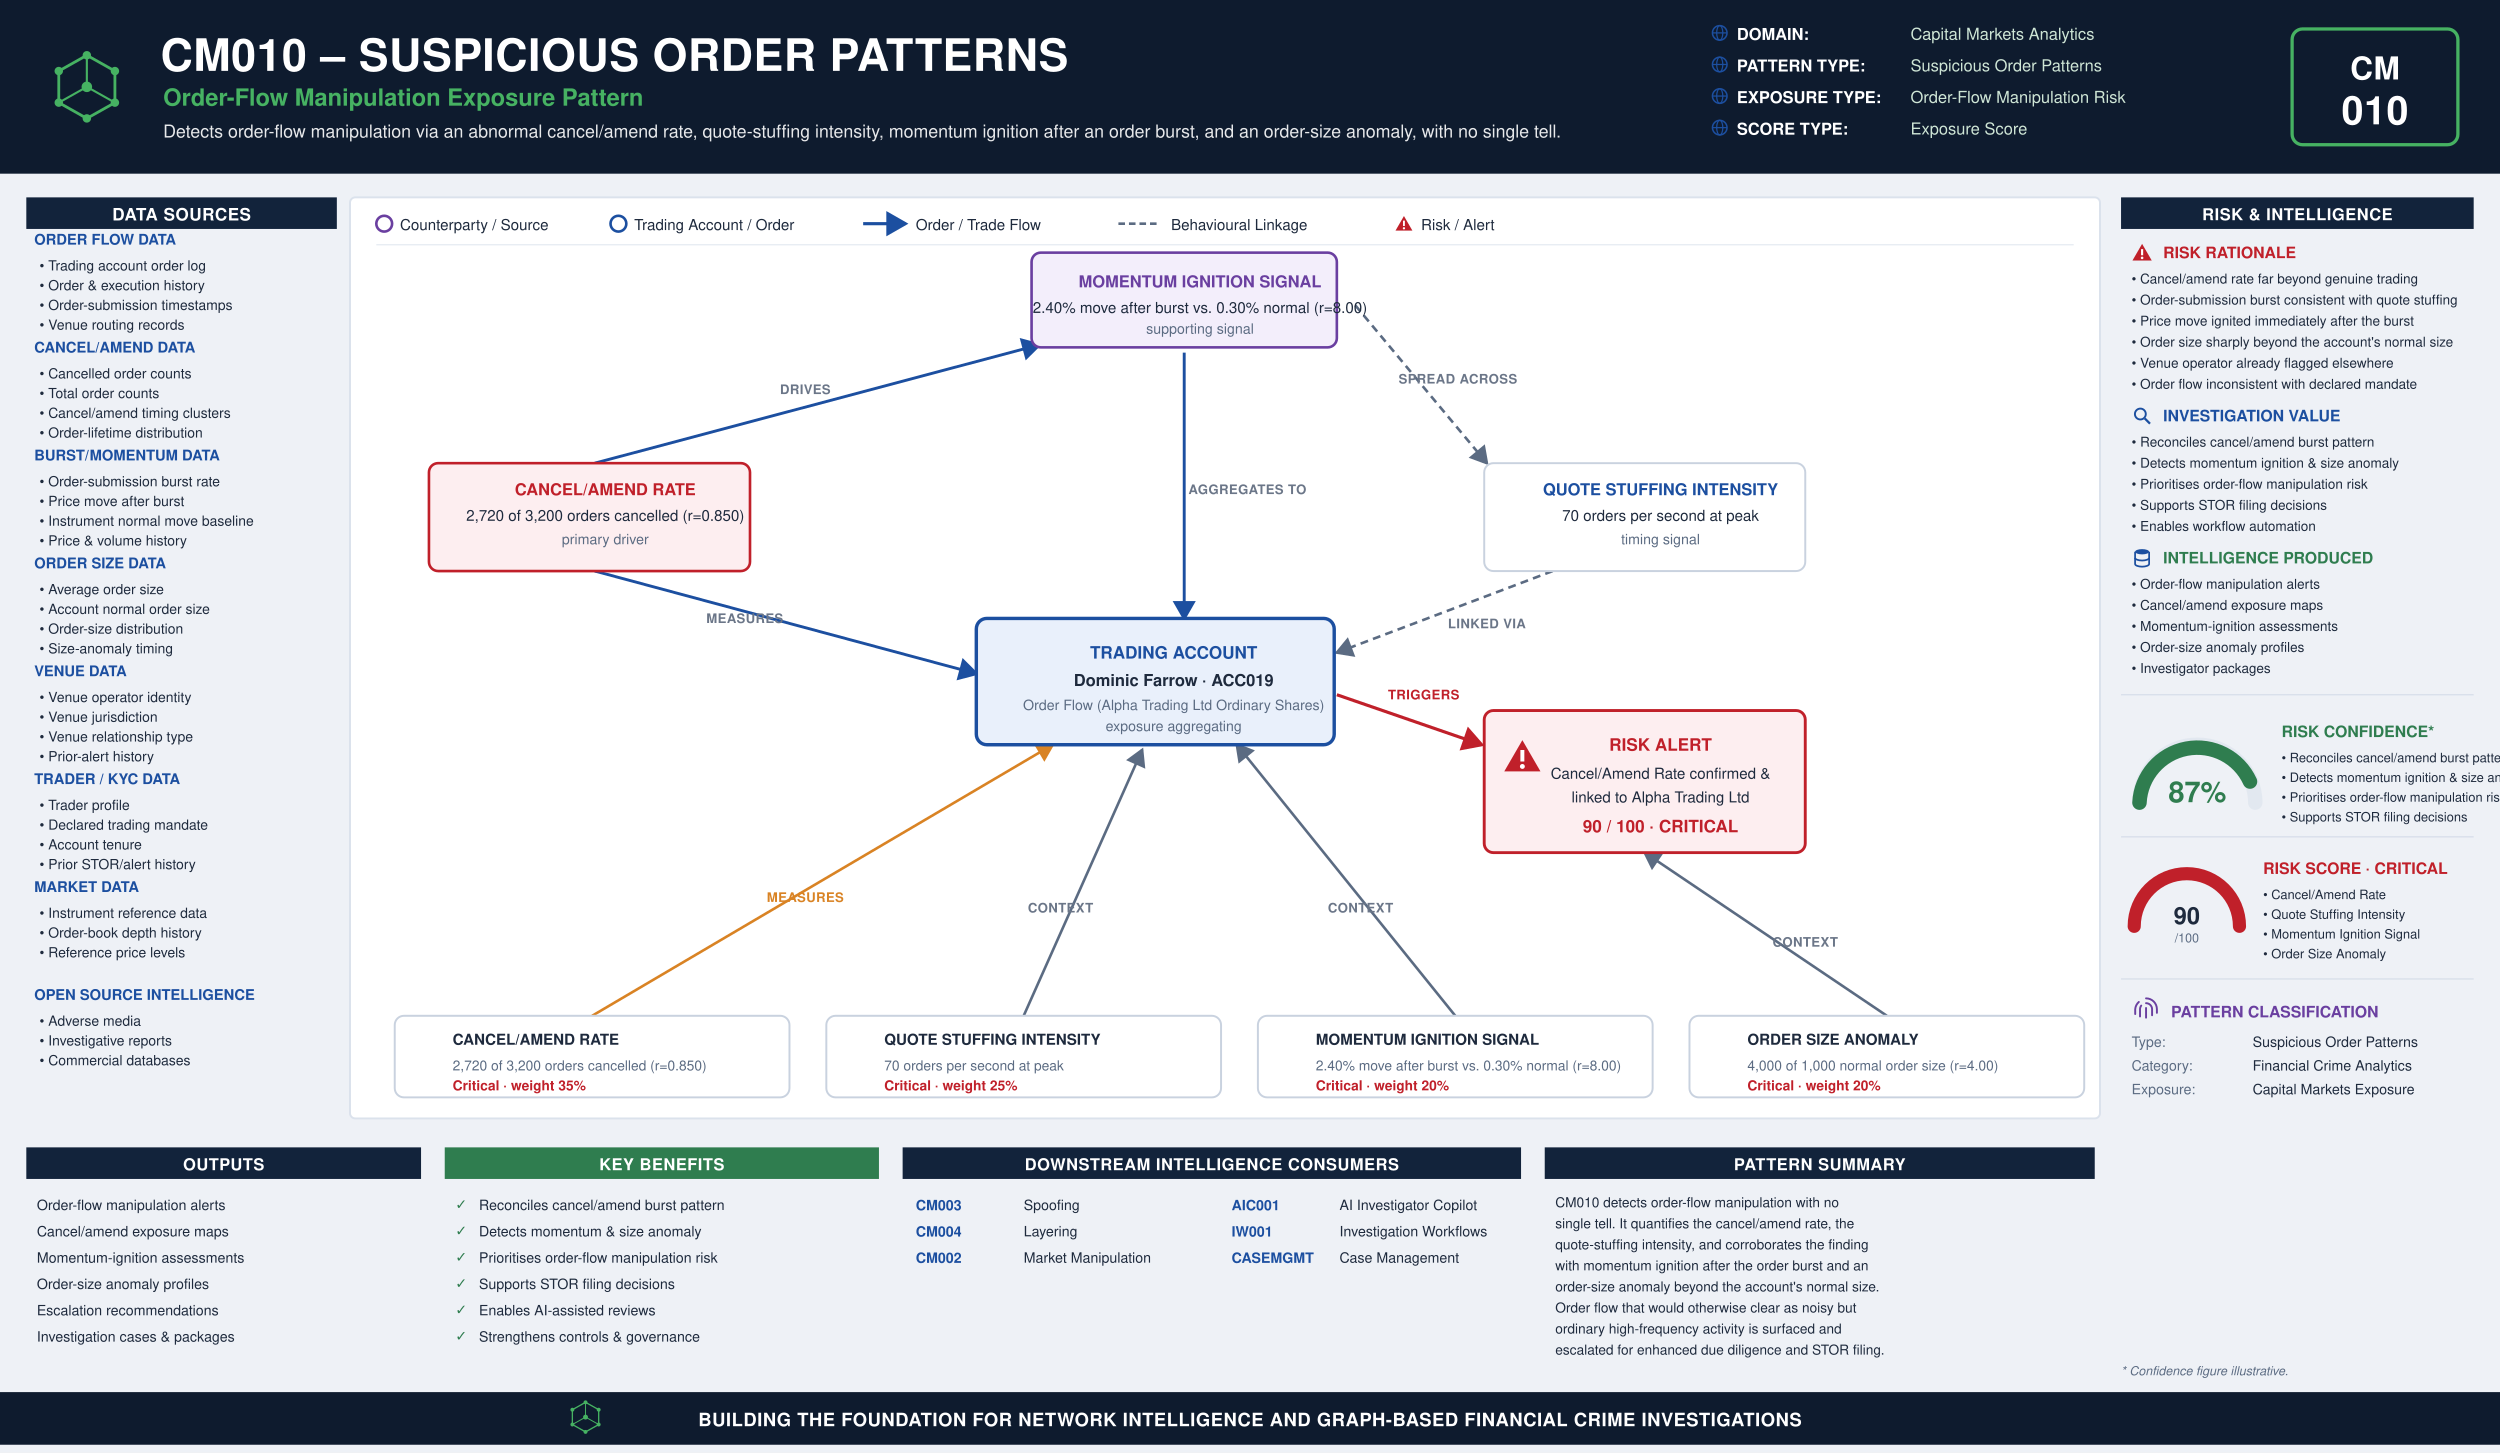
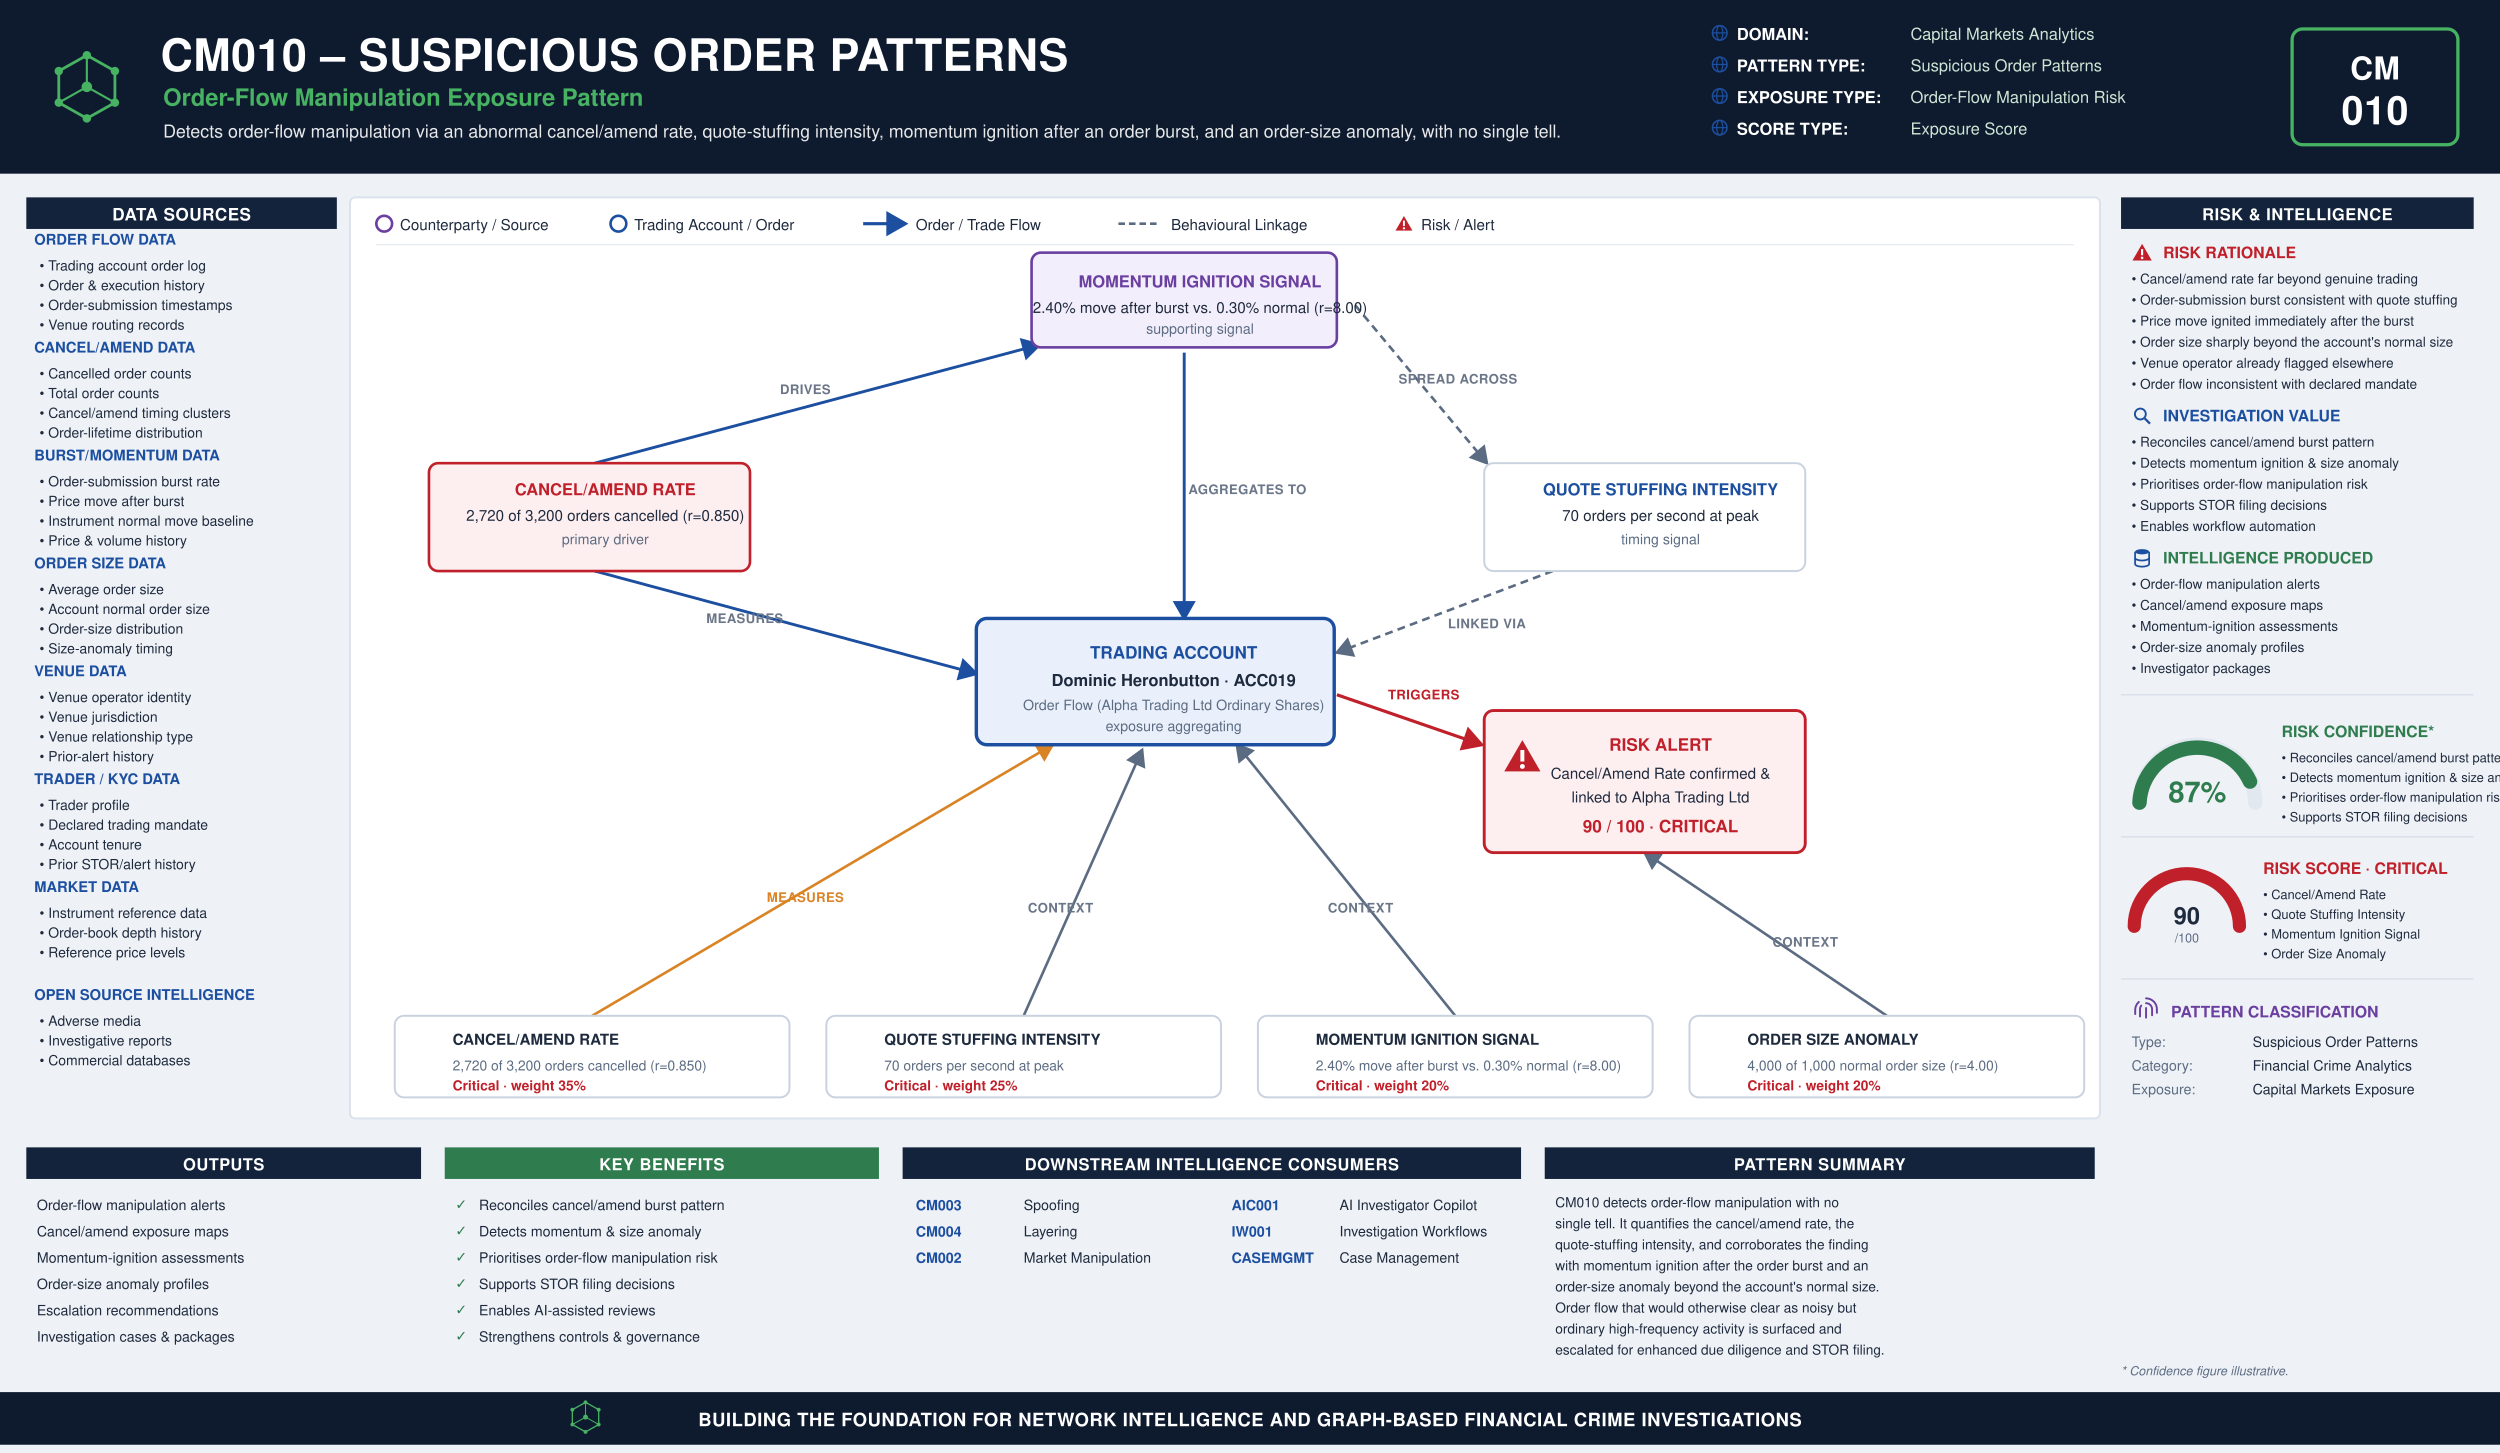
<svg xmlns="http://www.w3.org/2000/svg" viewBox="0 0 1900 1104" font-family="Helvetica, Arial, sans-serif" text-rendering="geometricPrecision">
  <defs>
    <style>
      .nvy{fill:#12233b}.grn{fill:#2f7d4f}.red{fill:#c0202a}.gold{fill:#f4a920}.pur{fill:#6a3fa0}
      .wht{fill:#ffffff}.ink{fill:#1e2a3d}.blu{fill:#1c4fa0}.sub{fill:#5b6b82}
      .hd{fill:#ffffff;font-weight:bold;letter-spacing:.4px}
      .sh{font-weight:bold;fill:#1c4fa0}.b{font-weight:bold}
      .card{fill:#ffffff;stroke:#c9d2df;stroke-width:1.5}
      .elab{fill:#6b7688;font-weight:bold;letter-spacing:.3px}
      text{dominant-baseline:middle}
    </style>
    <marker id="ar" markerWidth="9" markerHeight="9" refX="6" refY="4" orient="auto">
      <path d="M0 0l7 4L0 8z" fill="#1c4fa0" />
    </marker>
    <marker id="arR" markerWidth="9" markerHeight="9" refX="6" refY="4" orient="auto">
      <path d="M0 0l7 4L0 8z" fill="#c0202a" />
    </marker>
    <marker id="arO" markerWidth="9" markerHeight="9" refX="6" refY="4" orient="auto">
      <path d="M0 0l7 4L0 8z" fill="#d98324" />
    </marker>
    <marker id="arG" markerWidth="9" markerHeight="9" refX="6" refY="4" orient="auto">
      <path d="M0 0l7 4L0 8z" fill="#5b6b82" />
    </marker>
    <symbol id="i-globe" viewBox="0 0 24 24">
      <circle cx="12" cy="12" r="9.5" fill="none" stroke="#1c4fa0" stroke-width="2" />
      <ellipse cx="12" cy="12" rx="4" ry="9.5" fill="none" stroke="#1c4fa0" stroke-width="1.6" />
      <line x1="2.5" y1="12" x2="21.5" y2="12" stroke="#1c4fa0" stroke-width="1.6" />
    </symbol>
    <symbol id="i-doc" viewBox="0 0 24 24">
      <rect x="5" y="3" width="14" height="18" rx="1.5" fill="#1c4fa0" />
      <rect x="8" y="7" width="8" height="1.6" fill="#fff" />
      <rect x="8" y="11" width="8" height="1.6" fill="#fff" />
      <rect x="8" y="15" width="5" height="1.6" fill="#fff" />
    </symbol>
    <symbol id="i-link" viewBox="0 0 24 24">
      <circle cx="5" cy="12" r="2.6" fill="#1c4fa0" />
      <circle cx="19" cy="6" r="2.6" fill="#1c4fa0" />
      <circle cx="19" cy="18" r="2.6" fill="#1c4fa0" />
      <line x1="7" y1="11" x2="17" y2="7" stroke="#1c4fa0" stroke-width="1.8" />
      <line x1="7" y1="13" x2="17" y2="17" stroke="#1c4fa0" stroke-width="1.8" />
    </symbol>
    <symbol id="i-search" viewBox="0 0 24 24">
      <circle cx="10" cy="10" r="6.2" fill="none" stroke="#1c4fa0" stroke-width="2.2" />
      <line x1="15" y1="15" x2="21" y2="21" stroke="#1c4fa0" stroke-width="2.6" />
    </symbol>
    <symbol id="i-shield" viewBox="0 0 24 24">
      <path d="M12 2 21 5v7c0 5.5-3.8 9-9 10-5.2-1-9-4.5-9-10V5z" fill="#1c4fa0" />
      <path d="M8 12l3 3 5-6" fill="none" stroke="#fff" stroke-width="2.2" stroke-linecap="round" stroke-linejoin="round" />
    </symbol>
    <symbol id="i-alert" viewBox="0 0 24 24">
      <path d="M12 2 23 21H1z" fill="#c0202a" />
      <rect x="10.8" y="8" width="2.4" height="7" fill="#fff" />
      <circle cx="12" cy="18" r="1.5" fill="#fff" />
    </symbol>
    <symbol id="i-db" viewBox="0 0 24 24">
      <ellipse cx="12" cy="5" rx="8" ry="3" fill="#1c4fa0" />
      <path d="M4 5v14c0 1.6 3.6 3 8 3s8-1.4 8-3V5" fill="none" stroke="#1c4fa0" stroke-width="2" />
      <path d="M4 12c0 1.6 3.6 3 8 3s8-1.4 8-3" fill="none" stroke="#1c4fa0" stroke-width="2" />
    </symbol>
    <symbol id="i-fp" viewBox="0 0 24 24">
      <g fill="none" stroke="#6a3fa0" stroke-width="1.6" stroke-linecap="round">
        <path d="M12 3a9 9 0 0 1 9 9v3" />
        <path d="M6 6a9 9 0 0 0-3 6v4" />
        <path d="M12 7a5 5 0 0 1 5 5v5" />
        <path d="M8 9a5 5 0 0 0-1 3v6" />
        <path d="M12 11v8" />
      </g>
    </symbol>
    <symbol id="i-chart" viewBox="0 0 24 24">
      <g fill="currentColor">
        <rect x="3" y="12" width="4" height="9" />
        <rect x="10" y="6" width="4" height="15" />
        <rect x="17" y="2" width="4" height="19" />
      </g>
    </symbol>
    <symbol id="i-bank" viewBox="0 0 24 24">
      <path d="M12 2 22 8H2z" fill="currentColor" />
      <rect x="4" y="9" width="2.4" height="10" fill="currentColor" />
      <rect x="10.8" y="9" width="2.4" height="10" fill="currentColor" />
      <rect x="17.6" y="9" width="2.4" height="10" fill="currentColor" />
      <rect x="2" y="20" width="20" height="2" fill="currentColor" />
    </symbol>
    <symbol id="i-clock" viewBox="0 0 24 24">
      <circle cx="12" cy="12" r="9.5" fill="none" stroke="currentColor" stroke-width="2" />
      <path d="M12 6v6l4 3" fill="none" stroke="currentColor" stroke-width="2" stroke-linecap="round" />
    </symbol>
    <symbol id="i-hex" viewBox="0 0 48 48">
      <g fill="none" stroke="#46b262" stroke-width="1.6">
        <path d="M24 6 40 15v18L24 42 8 33V15z" />
      </g>
      <g fill="#46b262">
        <circle cx="24" cy="6" r="2.4" />
        <circle cx="40" cy="15" r="2.4" />
        <circle cx="40" cy="33" r="2.4" />
        <circle cx="24" cy="42" r="2.4" />
        <circle cx="8" cy="33" r="2.4" />
        <circle cx="8" cy="15" r="2.4" />
        <circle cx="24" cy="24" r="3" />
      </g>
      <g stroke="#46b262" stroke-width="1.2">
        <line x1="24" y1="24" x2="24" y2="6" />
        <line x1="24" y1="24" x2="40" y2="33" />
        <line x1="24" y1="24" x2="8" y2="33" />
      </g>
    </symbol>
  </defs>
  <rect width="1900" height="1104" fill="#eef1f6" />
  <rect x="0" y="0" width="1900" height="132" fill="#0e1b2e" />
  <use href="#i-hex" x="34" y="34" width="64" height="64" />
  <text x="122" y="42" class="hd" font-size="34">CM010 – SUSPICIOUS ORDER PATTERNS</text>
  <text x="124" y="74" font-size="18" font-weight="bold" fill="#46b262">Order-Flow Manipulation Exposure Pattern</text>
  <text x="124" y="100" class="wht" font-size="13.5" opacity=".9">Detects order-flow manipulation via an abnormal cancel/amend rate, quote-stuffing intensity, momentum ignition after an order burst, and an order-size anomaly, with no single tell.</text>
  <g font-size="12.5">
    <use href="#i-globe" x="1300" y="18" width="14" height="14" />
    <text x="1320" y="26" class="wht b">DOMAIN:</text>
    <text x="1452" y="26" fill="#cfe6d6">Capital Markets Analytics</text>
    <use href="#i-globe" x="1300" y="42" width="14" height="14" />
    <text x="1320" y="50" class="wht b">PATTERN TYPE:</text>
    <text x="1452" y="50" fill="#cfe6d6">Suspicious Order Patterns</text>
    <use href="#i-globe" x="1300" y="66" width="14" height="14" />
    <text x="1320" y="74" class="wht b">EXPOSURE TYPE:</text>
    <text x="1452" y="74" fill="#cfe6d6">Order-Flow Manipulation Risk</text>
    <use href="#i-globe" x="1300" y="90" width="14" height="14" />
    <text x="1320" y="98" class="wht b">SCORE TYPE:</text>
    <text x="1452" y="98" fill="#cfe6d6">Exposure Score</text>
  </g>
  <rect x="1742" y="22" width="126" height="88" rx="8" fill="#0e1b2e" stroke="#46b262" stroke-width="2.5" />
  <text x="1805" y="52" class="hd" font-size="24" text-anchor="middle" fill="#46b262">CM</text>
  <text x="1805" y="84" class="hd" font-size="30" text-anchor="middle" fill="#46b262">010</text>
  <rect x="20" y="150" width="236" height="24" class="nvy" />
  <text x="138" y="163" class="hd" font-size="13" text-anchor="middle">DATA SOURCES</text>
  <g font-size="10.6">
    <g transform="translate(0,182)">
      <text x="26" y="0" class="sh" font-size="11.2">ORDER FLOW DATA</text>
      <text x="30" y="20" class="ink">• Trading account order log</text>
      <text x="30" y="35" class="ink">• Order &amp; execution history</text>
      <text x="30" y="50" class="ink">• Order-submission timestamps</text>
      <text x="30" y="65" class="ink">• Venue routing records</text>
    </g>
    <g transform="translate(0,264)">
      <text x="26" y="0" class="sh" font-size="11.2">CANCEL/AMEND DATA</text>
      <text x="30" y="20" class="ink">• Cancelled order counts</text>
      <text x="30" y="35" class="ink">• Total order counts</text>
      <text x="30" y="50" class="ink">• Cancel/amend timing clusters</text>
      <text x="30" y="65" class="ink">• Order-lifetime distribution</text>
    </g>
    <g transform="translate(0,346)">
      <text x="26" y="0" class="sh" font-size="11.2">BURST/MOMENTUM DATA</text>
      <text x="30" y="20" class="ink">• Order-submission burst rate</text>
      <text x="30" y="35" class="ink">• Price move after burst</text>
      <text x="30" y="50" class="ink">• Instrument normal move baseline</text>
      <text x="30" y="65" class="ink">• Price &amp; volume history</text>
    </g>
    <g transform="translate(0,428)">
      <text x="26" y="0" class="sh" font-size="11.2">ORDER SIZE DATA</text>
      <text x="30" y="20" class="ink">• Average order size</text>
      <text x="30" y="35" class="ink">• Account normal order size</text>
      <text x="30" y="50" class="ink">• Order-size distribution</text>
      <text x="30" y="65" class="ink">• Size-anomaly timing</text>
    </g>
    <g transform="translate(0,510)">
      <text x="26" y="0" class="sh" font-size="11.2">VENUE DATA</text>
      <text x="30" y="20" class="ink">• Venue operator identity</text>
      <text x="30" y="35" class="ink">• Venue jurisdiction</text>
      <text x="30" y="50" class="ink">• Venue relationship type</text>
      <text x="30" y="65" class="ink">• Prior-alert history</text>
    </g>
    <g transform="translate(0,592)">
      <text x="26" y="0" class="sh" font-size="11.2">TRADER / KYC DATA</text>
      <text x="30" y="20" class="ink">• Trader profile</text>
      <text x="30" y="35" class="ink">• Declared trading mandate</text>
      <text x="30" y="50" class="ink">• Account tenure</text>
      <text x="30" y="65" class="ink">• Prior STOR/alert history</text>
    </g>
    <g transform="translate(0,674)">
      <text x="26" y="0" class="sh" font-size="11.2">MARKET DATA</text>
      <text x="30" y="20" class="ink">• Instrument reference data</text>
      <text x="30" y="35" class="ink">• Order-book depth history</text>
      <text x="30" y="50" class="ink">• Reference price levels</text>
    </g>
    <g transform="translate(0,756)">
      <text x="26" y="0" class="sh" font-size="11.2">OPEN SOURCE INTELLIGENCE</text>
      <text x="30" y="20" class="ink">• Adverse media</text>
      <text x="30" y="35" class="ink">• Investigative reports</text>
      <text x="30" y="50" class="ink">• Commercial databases</text>
    </g>
  </g>
  <rect x="266" y="150" width="1330" height="700" rx="4" fill="#ffffff" stroke="#dbe2ec" stroke-width="1.5" />
  <g font-size="11.5" class="ink">
    <circle cx="292" cy="170" r="6" fill="none" stroke="#6a3fa0" stroke-width="2" />
    <text x="304" y="171">Counterparty / Source</text>
    <circle cx="470" cy="170" r="6" fill="none" stroke="#1c4fa0" stroke-width="2" />
    <text x="482" y="171">Trading Account / Order</text>
    <line x1="656" y1="170" x2="688" y2="170" stroke="#1c4fa0" stroke-width="2.4" marker-end="url(#ar)" />
    <text x="696" y="171">Order / Trade Flow</text>
    <line x1="850" y1="170" x2="882" y2="170" stroke="#5b6b82" stroke-width="2" stroke-dasharray="5 3" />
    <text x="890" y="171">Behavioural Linkage</text>
    <use href="#i-alert" x="1060" y="163" width="14" height="14" />
    <text x="1080" y="171">Risk / Alert</text>
  </g>
  <line x1="286" y1="186" x2="1576" y2="186" stroke="#e6ebf2" />
  <g fill="none">
    <path d="M452 352 L790 262" stroke="#1c4fa0" stroke-width="2.2" marker-end="url(#ar)" />
    <path d="M1030 232 L1130 352" stroke="#5b6b82" stroke-width="2" stroke-dasharray="6 4" marker-end="url(#arG)" />
    <path d="M900 268 L900 470" stroke="#1c4fa0" stroke-width="2.2" marker-end="url(#ar)" />
    <path d="M1180 434 L1016 496" stroke="#5b6b82" stroke-width="2" stroke-dasharray="6 4" marker-end="url(#arG)" />
    <path d="M452 434 L742 512" stroke="#1c4fa0" stroke-width="2.2" marker-end="url(#ar)" />
    <path d="M1016 528 L1126 566" stroke="#c0202a" stroke-width="2.4" marker-end="url(#arR)" />
    <path d="M450 772 L800 566" stroke="#d98324" stroke-width="2" marker-end="url(#arO)" />
    <path d="M778 772 L868 570" stroke="#5b6b82" stroke-width="2" marker-end="url(#arG)" />
    <path d="M1106 772 L940 566" stroke="#5b6b82" stroke-width="2" marker-end="url(#arG)" />
    <path d="M1434 772 L1250 648" stroke="#5b6b82" stroke-width="2" marker-end="url(#arG)" />
  </g>
  <g font-size="10" class="elab" text-anchor="middle">
    <text x="612" y="296">DRIVES</text>
    <text x="1108" y="288" fill="#6b7688">SPREAD ACROSS</text>
    <text x="948" y="372">AGGREGATES TO</text>
    <text x="1130" y="474" fill="#6b7688">LINKED VIA</text>
    <text x="566" y="470">MEASURES</text>
    <text x="1082" y="528" fill="#c0202a">TRIGGERS</text>
    <text x="612" y="682" fill="#d98324">MEASURES</text>
    <text x="806" y="690">CONTEXT</text>
    <text x="1034" y="690">CONTEXT</text>
    <text x="1372" y="716">CONTEXT</text>
  </g>
  <g>
    <rect x="326" y="352" width="244" height="82" rx="7" fill="#fdeef0" stroke="#c0202a" stroke-width="2" />
    <text x="460" y="372" class="red b" font-size="12.5" text-anchor="middle">CANCEL/AMEND RATE</text>
    <text x="460" y="392" class="ink" font-size="11.5" text-anchor="middle">2,720 of 3,200 orders cancelled (r=0.850)</text>
    <text x="460" y="410" class="sub" font-size="10.8" text-anchor="middle">primary driver</text>
  </g>
  <g>
    <rect x="784" y="192" width="232" height="72" rx="7" fill="#f3eefb" stroke="#6a3fa0" stroke-width="2" />
    <text x="912" y="214" class="pur b" font-size="12.5" text-anchor="middle">MOMENTUM IGNITION SIGNAL</text>
    <text x="912" y="234" class="ink" font-size="11.5" text-anchor="middle">2.40% move after burst vs. 0.30% normal (r=8.00)</text>
    <text x="912" y="250" class="sub" font-size="10.8" text-anchor="middle">supporting signal</text>
  </g>
  <g>
    <rect x="1128" y="352" width="244" height="82" rx="7" class="card" />
    <text x="1262" y="372" class="blu b" font-size="12.5" text-anchor="middle">QUOTE STUFFING INTENSITY</text>
    <text x="1262" y="392" class="ink" font-size="11.5" text-anchor="middle">70 orders per second at peak</text>
    <text x="1262" y="410" class="sub" font-size="10.8" text-anchor="middle">timing signal</text>
  </g>
  <g>
    <rect x="742" y="470" width="272" height="96" rx="8" fill="#e9f0fb" stroke="#1c4fa0" stroke-width="2.6" />
    <text x="892" y="496" class="blu b" font-size="13" text-anchor="middle">TRADING ACCOUNT</text>
-     <text x="892" y="517" class="ink b" font-size="12.5" text-anchor="middle">Dominic Farrow · ACC019</text>
+     <text x="892" y="517" class="ink b" font-size="12.5" text-anchor="middle">Dominic Heronbutton · ACC019</text>
    <text x="892" y="536" class="sub" font-size="10.8" text-anchor="middle">Order Flow (Alpha Trading Ltd Ordinary Shares)</text>
    <text x="892" y="552" class="sub" font-size="10.8" text-anchor="middle">exposure aggregating</text>
  </g>
  <g>
    <rect x="1128" y="540" width="244" height="108" rx="7" fill="#fdeef0" stroke="#c0202a" stroke-width="2.2" />
    <use href="#i-alert" x="1142" y="560" width="30" height="30" />
    <text x="1262" y="566" class="red b" font-size="13" text-anchor="middle">RISK ALERT</text>
    <text x="1262" y="588" class="ink" font-size="11.5" text-anchor="middle">Cancel/Amend Rate confirmed &amp;</text>
    <text x="1262" y="606" class="ink" font-size="11.5" text-anchor="middle">linked to Alpha Trading Ltd</text>
    <text x="1262" y="628" class="red b" font-size="13" text-anchor="middle">90 / 100 · CRITICAL</text>
  </g>
  <g>
    <rect x="300" y="772" width="300" height="62" rx="7" class="card" />
    <text x="344" y="790" class="ink b" font-size="11.5">CANCEL/AMEND RATE</text>
    <text x="344" y="810" class="sub" font-size="10.5">2,720 of 3,200 orders cancelled (r=0.850)</text>
    <text x="344" y="825" class="red b" font-size="10.5">Critical · weight 35%</text>
    <rect x="628" y="772" width="300" height="62" rx="7" class="card" />
    <text x="672" y="790" class="ink b" font-size="11.5">QUOTE STUFFING INTENSITY</text>
    <text x="672" y="810" class="sub" font-size="10.5">70 orders per second at peak</text>
    <text x="672" y="825" class="red b" font-size="10.5">Critical · weight 25%</text>
    <rect x="956" y="772" width="300" height="62" rx="7" class="card" />
    <text x="1000" y="790" class="ink b" font-size="11.5">MOMENTUM IGNITION SIGNAL</text>
    <text x="1000" y="810" class="sub" font-size="10.5">2.40% move after burst vs. 0.30% normal (r=8.00)</text>
    <text x="1000" y="825" class="red b" font-size="10.5">Critical · weight 20%</text>
    <rect x="1284" y="772" width="300" height="62" rx="7" class="card" />
    <text x="1328" y="790" class="ink b" font-size="11.5">ORDER SIZE ANOMALY</text>
    <text x="1328" y="810" class="sub" font-size="10.5">4,000 of 1,000 normal order size (r=4.00)</text>
    <text x="1328" y="825" class="red b" font-size="10.5">Critical · weight 20%</text>
  </g>
  <rect x="1612" y="150" width="268" height="24" class="nvy" />
  <text x="1746" y="163" class="hd" font-size="12.5" text-anchor="middle">RISK &amp; INTELLIGENCE</text>
  <g font-size="10.3">
    <use href="#i-alert" x="1620" y="184" width="16" height="16" />
    <text x="1644" y="192" class="red b" font-size="12">RISK RATIONALE</text>
    <g class="ink">
      <text x="1620" y="212">• Cancel/amend rate far beyond genuine trading</text>
      <text x="1620" y="228">• Order-submission burst consistent with quote stuffing</text>
      <text x="1620" y="244">• Price move ignited immediately after the burst</text>
      <text x="1620" y="260">• Order size sharply beyond the account's normal size</text>
      <text x="1620" y="276">• Venue operator already flagged elsewhere</text>
      <text x="1620" y="292">• Order flow inconsistent with declared mandate</text>
    </g>
    <use href="#i-search" x="1620" y="308" width="16" height="16" />
    <text x="1644" y="316" class="blu b" font-size="12">INVESTIGATION VALUE</text>
    <g class="ink">
      <text x="1620" y="336">• Reconciles cancel/amend burst pattern</text>
      <text x="1620" y="352">• Detects momentum ignition &amp; size anomaly</text>
      <text x="1620" y="368">• Prioritises order-flow manipulation risk</text>
      <text x="1620" y="384">• Supports STOR filing decisions</text>
      <text x="1620" y="400">• Enables workflow automation</text>
    </g>
    <use href="#i-db" x="1620" y="416" width="16" height="16" />
    <text x="1644" y="424" class="grn b" font-size="12">INTELLIGENCE PRODUCED</text>
    <g class="ink">
      <text x="1620" y="444">• Order-flow manipulation alerts</text>
      <text x="1620" y="460">• Cancel/amend exposure maps</text>
      <text x="1620" y="476">• Momentum-ignition assessments</text>
      <text x="1620" y="492">• Order-size anomaly profiles</text>
      <text x="1620" y="508">• Investigator packages</text>
    </g>
  </g>
  <line x1="1612" y1="528" x2="1880" y2="528" stroke="#d7deea" />
  <path d="M1626 610 A44 44 0 0 1 1714 610" fill="none" stroke="#e2e8f0" stroke-width="11" stroke-linecap="round" />
  <path d="M1626 610 A44 44 0 0 1 1710 594" fill="none" stroke="#2f7d4f" stroke-width="11" stroke-linecap="round" />
  <text x="1670" y="602" class="grn b" font-size="22" text-anchor="middle">87%</text>
  <text x="1734" y="556" class="grn b" font-size="12">RISK CONFIDENCE*</text>
  <g font-size="9.8" class="ink">
    <text x="1734" y="576">• Reconciles cancel/amend burst pattern</text>
    <text x="1734" y="591">• Detects momentum ignition &amp; size anomaly</text>
    <text x="1734" y="606">• Prioritises order-flow manipulation risk</text>
    <text x="1734" y="621">• Supports STOR filing decisions</text>
  </g>
  <line x1="1612" y1="636" x2="1880" y2="636" stroke="#d7deea" />
  <path d="M1622 704 A40 40 0 0 1 1702 704" fill="none" stroke="#c0202a" stroke-width="10" stroke-linecap="round" />
  <text x="1662" y="696" class="ink b" font-size="18" text-anchor="middle">90</text>
  <text x="1662" y="713" class="sub" font-size="9.5" text-anchor="middle">/100</text>
  <text x="1720" y="660" class="red b" font-size="12">RISK SCORE · CRITICAL</text>
  <g font-size="9.8" class="ink">
    <text x="1720" y="680">• Cancel/Amend Rate</text>
    <text x="1720" y="695">• Quote Stuffing Intensity</text>
    <text x="1720" y="710">• Momentum Ignition Signal</text>
    <text x="1720" y="725">• Order Size Anomaly</text>
  </g>
  <line x1="1612" y1="744" x2="1880" y2="744" stroke="#d7deea" />
  <use href="#i-fp" x="1620" y="756" width="22" height="22" />
  <text x="1650" y="769" class="pur b" font-size="12">PATTERN CLASSIFICATION</text>
  <g font-size="10.8">
    <text x="1620" y="792" class="sub">Type:</text>
    <text x="1712" y="792" class="ink">Suspicious Order Patterns</text>
    <text x="1620" y="810" class="sub">Category:</text>
    <text x="1712" y="810" class="ink">Financial Crime Analytics</text>
    <text x="1620" y="828" class="sub">Exposure:</text>
    <text x="1712" y="828" class="ink">Capital Markets Exposure</text>
  </g>
  <g transform="translate(20,872)">
    <rect x="0" y="0" width="300" height="24" class="nvy" />
    <text x="150" y="13" class="hd" font-size="12.5" text-anchor="middle">OUTPUTS</text>
    <g font-size="10.8" class="ink">
      <text x="8" y="44">Order-flow manipulation alerts</text>
      <text x="8" y="64">Cancel/amend exposure maps</text>
      <text x="8" y="84">Momentum-ignition assessments</text>
      <text x="8" y="104">Order-size anomaly profiles</text>
      <text x="8" y="124">Escalation recommendations</text>
      <text x="8" y="144">Investigation cases &amp; packages</text>
    </g>
  </g>
  <g transform="translate(338,872)">
    <rect x="0" y="0" width="330" height="24" class="grn" />
    <text x="165" y="13" class="hd" font-size="12.5" text-anchor="middle">KEY BENEFITS</text>
    <g font-size="10.8" class="ink">
      <g fill="#2f7d4f" font-weight="bold">
        <text x="8" y="44">✓</text>
        <text x="8" y="64">✓</text>
        <text x="8" y="84">✓</text>
        <text x="8" y="104">✓</text>
        <text x="8" y="124">✓</text>
        <text x="8" y="144">✓</text>
      </g>
      <text x="26" y="44">Reconciles cancel/amend burst pattern</text>
      <text x="26" y="64">Detects momentum &amp; size anomaly</text>
      <text x="26" y="84">Prioritises order-flow manipulation risk</text>
      <text x="26" y="104">Supports STOR filing decisions</text>
      <text x="26" y="124">Enables AI-assisted reviews</text>
      <text x="26" y="144">Strengthens controls &amp; governance</text>
    </g>
  </g>
  <g transform="translate(686,872)">
    <rect x="0" y="0" width="470" height="24" class="nvy" />
    <text x="235" y="13" class="hd" font-size="12.5" text-anchor="middle">DOWNSTREAM INTELLIGENCE CONSUMERS</text>
    <g font-size="10.8">
      <text x="10" y="44" class="sh">CM003</text>
      <text x="92" y="44" class="ink">Spoofing</text>
      <text x="10" y="64" class="sh">CM004</text>
      <text x="92" y="64" class="ink">Layering</text>
      <text x="10" y="84" class="sh">CM002</text>
      <text x="92" y="84" class="ink">Market Manipulation</text>
      <text x="250" y="44" class="sh">AIC001</text>
      <text x="332" y="44" class="ink">AI Investigator Copilot</text>
      <text x="250" y="64" class="sh">IW001</text>
      <text x="332" y="64" class="ink">Investigation Workflows</text>
      <text x="250" y="84" class="sh">CASEMGMT</text>
      <text x="332" y="84" class="ink">Case Management</text>
    </g>
  </g>
  <g transform="translate(1174,872)">
    <rect x="0" y="0" width="418" height="24" class="nvy" />
    <text x="209" y="13" class="hd" font-size="12.5" text-anchor="middle">PATTERN SUMMARY</text>
    <g font-size="10.4" class="ink">
      <text x="8" y="42">CM010 detects order-flow manipulation with no</text>
      <text x="8" y="58">single tell. It quantifies the cancel/amend rate, the</text>
      <text x="8" y="74">quote-stuffing intensity, and corroborates the finding</text>
      <text x="8" y="90">with momentum ignition after the order burst and an</text>
      <text x="8" y="106">order-size anomaly beyond the account's normal size.</text>
      <text x="8" y="122">Order flow that would otherwise clear as noisy but</text>
      <text x="8" y="138">ordinary high-frequency activity is surfaced and</text>
      <text x="8" y="154">escalated for enhanced due diligence and STOR filing.</text>
    </g>
  </g>
  <text x="1612" y="1042" class="sub" font-size="9.5" font-style="italic">* Confidence figure illustrative.</text>
  <rect x="0" y="1058" width="1900" height="40" fill="#0e1b2e" />
  <use href="#i-hex" x="430" y="1062" width="30" height="30" />
  <text x="950" y="1079" class="hd" font-size="14" text-anchor="middle">BUILDING THE FOUNDATION FOR NETWORK INTELLIGENCE AND GRAPH-BASED FINANCIAL CRIME INVESTIGATIONS</text>
</svg>
